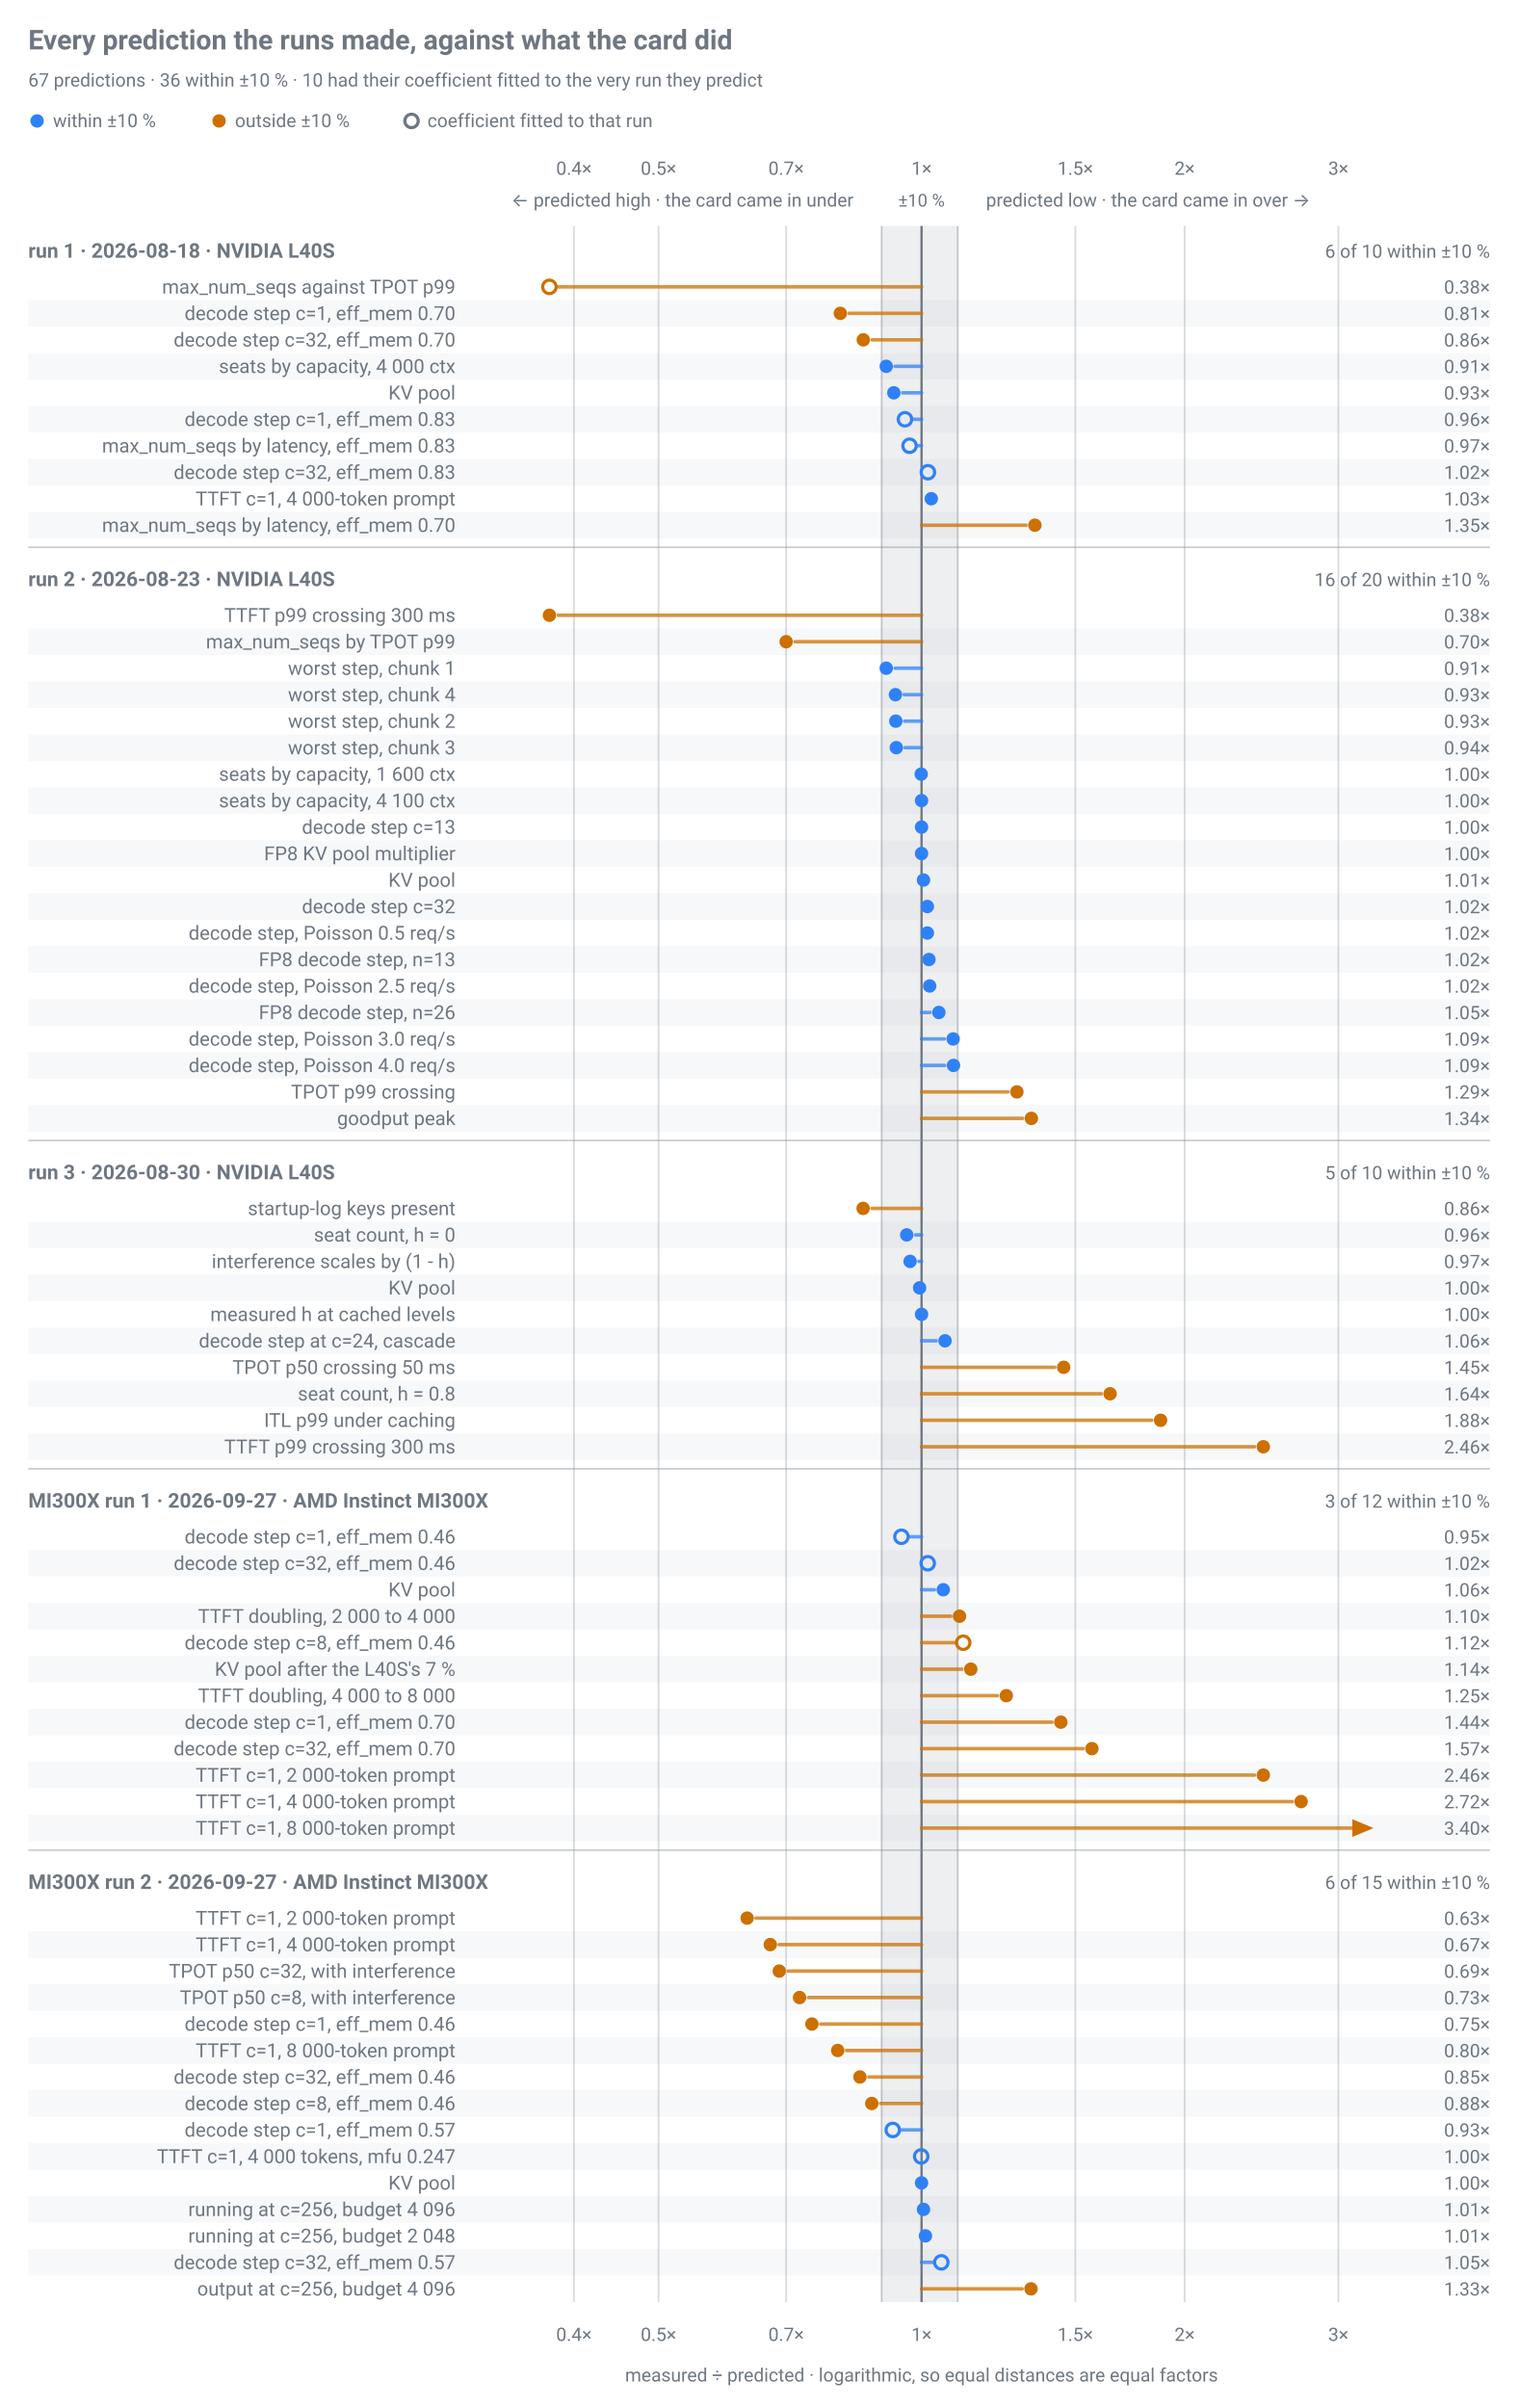
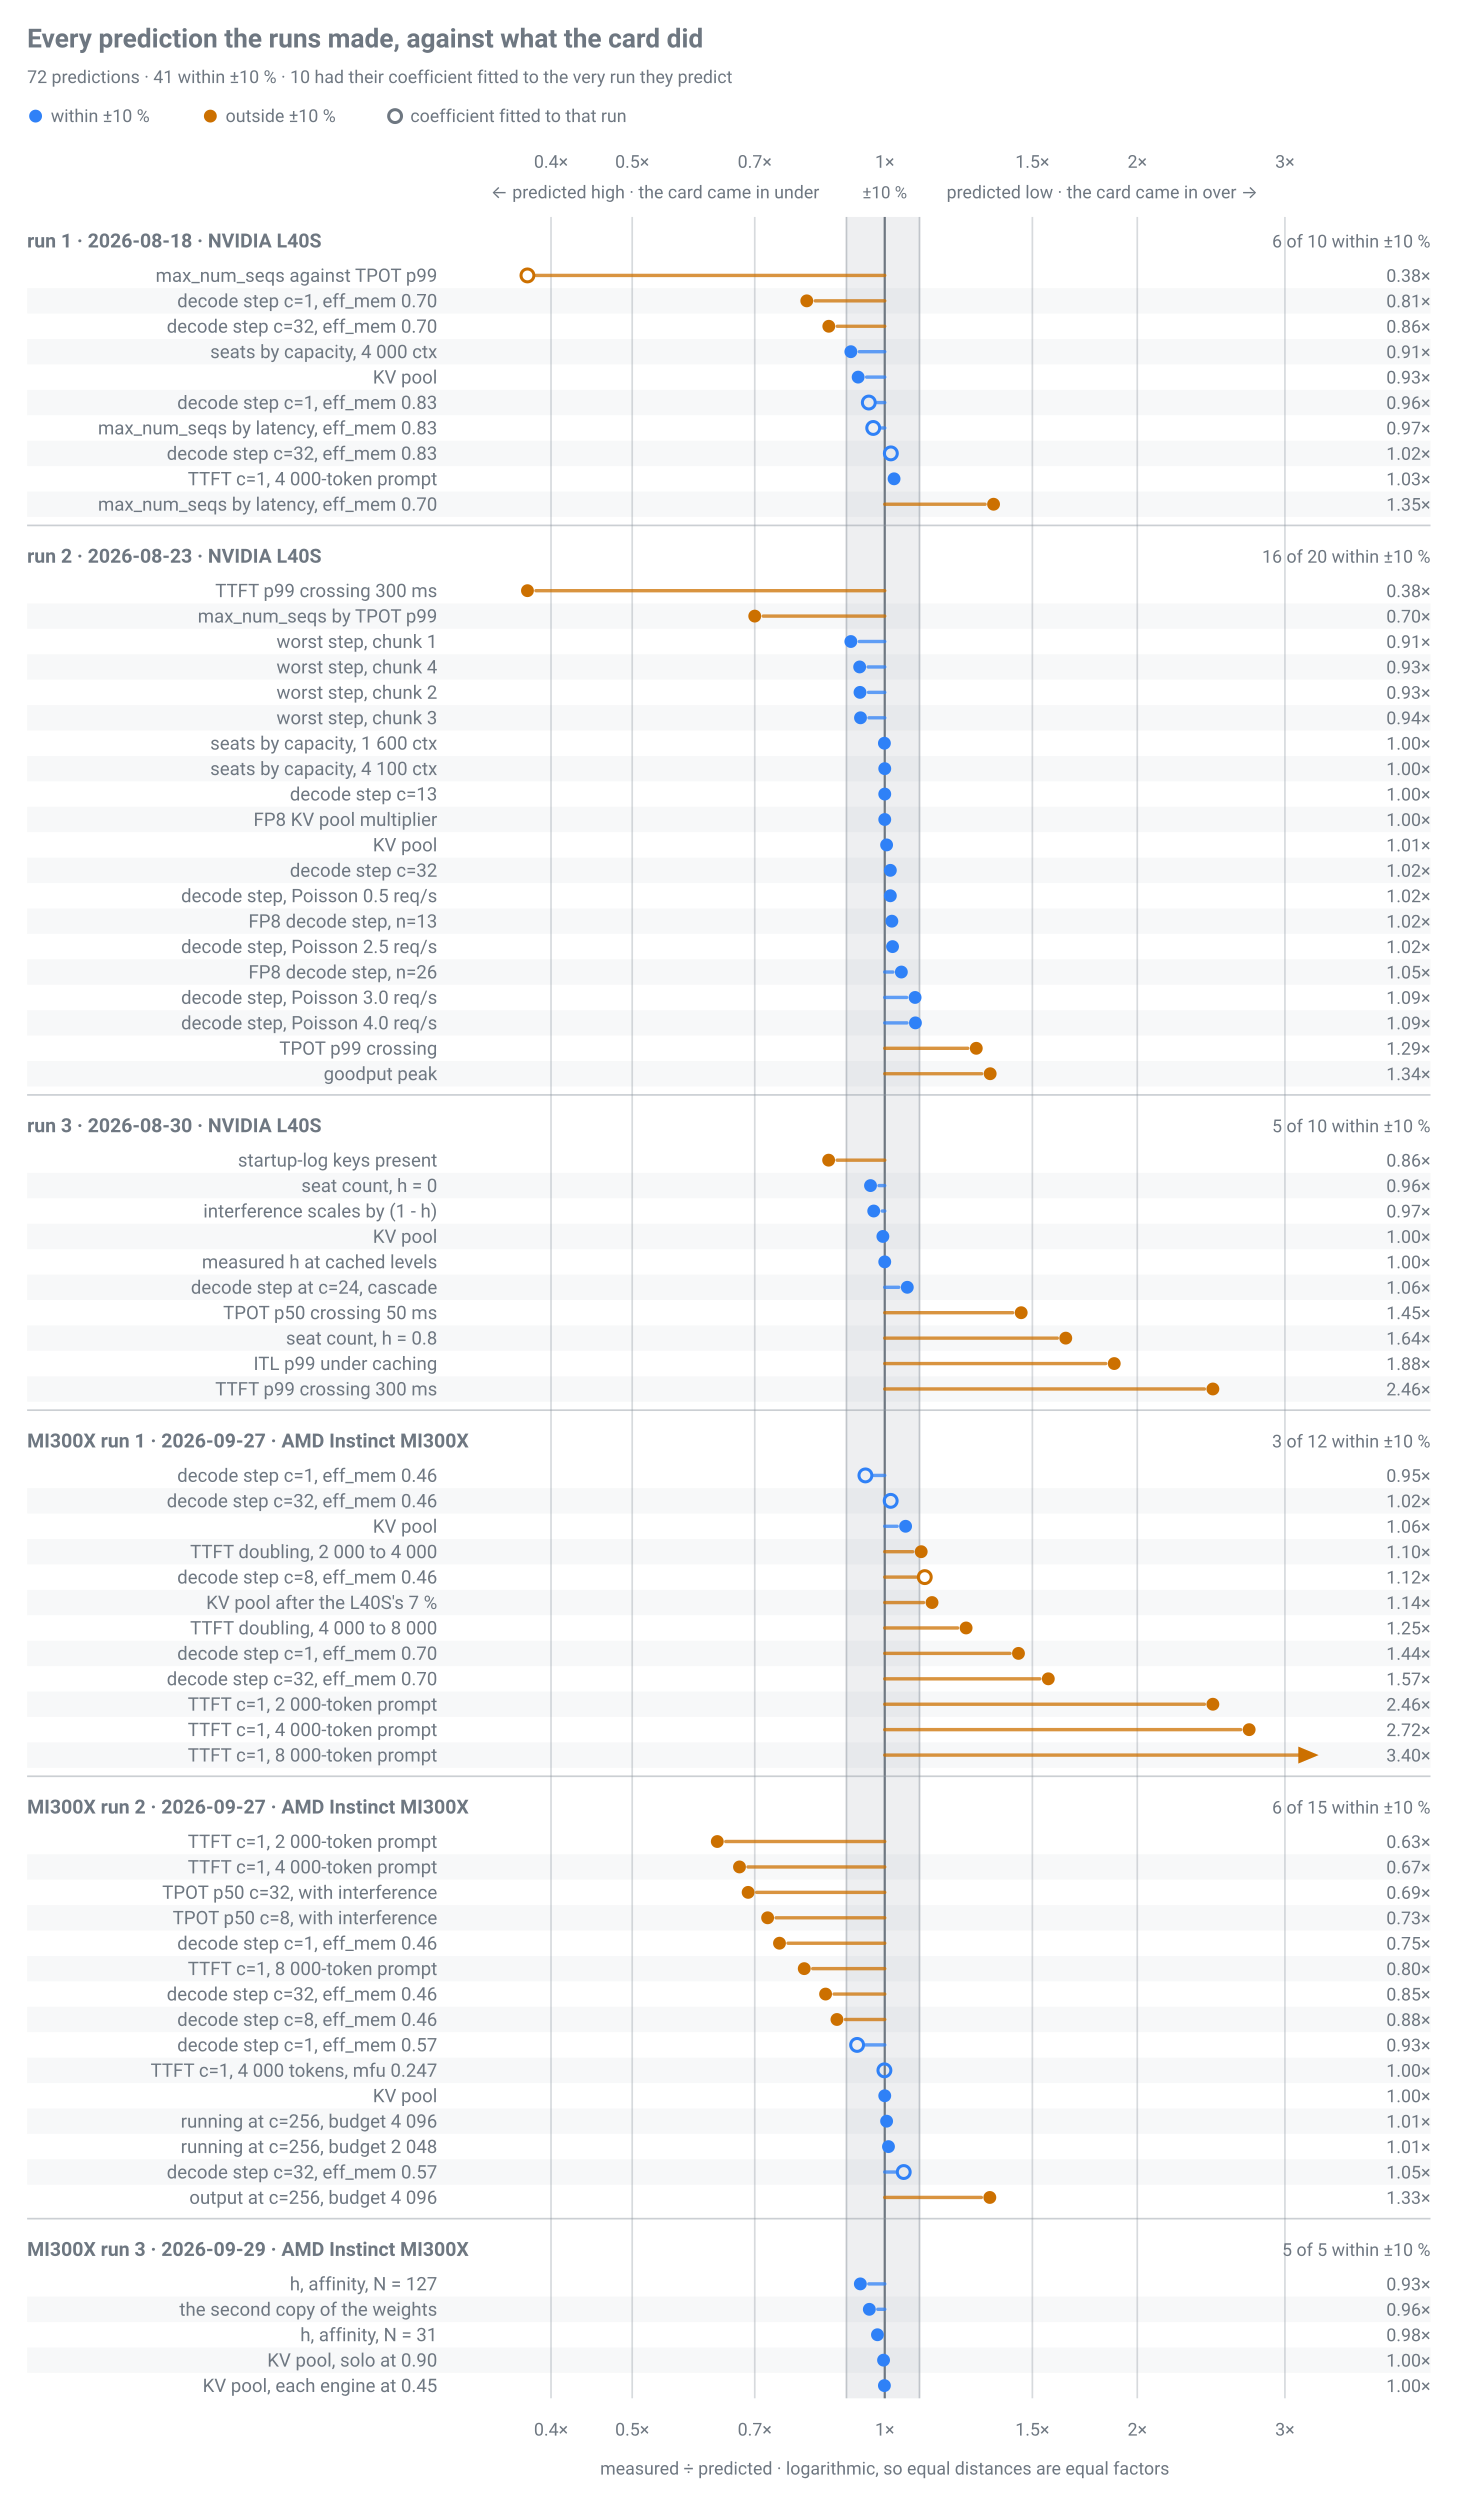
- <svg xmlns="http://www.w3.org/2000/svg" viewBox="0 0 860 1364" width="860" height="1364" font-family="system-ui,-apple-system,Segoe UI,Roboto,sans-serif" role="img" aria-label="One row per prediction of L40S runs 1 to 3 and MI300X runs 1 and 2, each drawn as measured divided by predicted on a logarithmic axis">
+ <svg xmlns="http://www.w3.org/2000/svg" viewBox="0 0 860 1475" width="860" height="1475" font-family="system-ui,-apple-system,Segoe UI,Roboto,sans-serif" role="img" aria-label="One row per prediction of L40S runs 1 to 3 and MI300X runs 1 and 2, each drawn as measured divided by predicted on a logarithmic axis">
  <text x="16.0" y="28.0" fill="#6e7781" font-size="15.5" font-weight="600">Every prediction the runs made, against what the card did</text>
-   <text x="16.0" y="49.0" fill="#6e7781" font-size="10.5">67 predictions · 36 within ±10 % · 10 had their coefficient fitted to the very run they predict</text>
+   <text x="16.0" y="49.0" fill="#6e7781" font-size="10.5">72 predictions · 41 within ±10 % · 10 had their coefficient fitted to the very run they predict</text>
  <circle cx="21.0" cy="68.5" r="3.8" fill="#2f81f7" />
  <text x="30.0" y="72.0" fill="#6e7781" font-size="10.5">within ±10 %</text>
  <circle cx="124.1" cy="68.5" r="3.8" fill="#cc7000" />
  <text x="133.1" y="72.0" fill="#6e7781" font-size="10.5">outside ±10 %</text>
  <circle cx="233.1" cy="68.5" r="3.8" fill="none" stroke="#6e7781" stroke-width="1.8" />
  <text x="242.1" y="72.0" fill="#6e7781" font-size="10.5">coefficient fitted to that run</text>
  <text x="325.1" y="99.0" fill="#6e7781" font-size="10.5" text-anchor="middle">0.4×</text>
-   <text x="325.1" y="1326.0" fill="#6e7781" font-size="10.5" text-anchor="middle">0.4×</text>
-   <line x1="325.1" y1="128" x2="325.1" y2="1304.0" stroke="#8b949e" stroke-width="1" opacity="0.35" />
+   <text x="325.1" y="1437.0" fill="#6e7781" font-size="10.5" text-anchor="middle">0.4×</text>
+   <line x1="325.1" y1="128" x2="325.1" y2="1415.0" stroke="#8b949e" stroke-width="1" opacity="0.35" />
  <text x="373.0" y="99.0" fill="#6e7781" font-size="10.5" text-anchor="middle">0.5×</text>
-   <text x="373.0" y="1326.0" fill="#6e7781" font-size="10.5" text-anchor="middle">0.5×</text>
-   <line x1="373.0" y1="128" x2="373.0" y2="1304.0" stroke="#8b949e" stroke-width="1" opacity="0.35" />
+   <text x="373.0" y="1437.0" fill="#6e7781" font-size="10.5" text-anchor="middle">0.5×</text>
+   <line x1="373.0" y1="128" x2="373.0" y2="1415.0" stroke="#8b949e" stroke-width="1" opacity="0.35" />
  <text x="445.3" y="99.0" fill="#6e7781" font-size="10.5" text-anchor="middle">0.7×</text>
-   <text x="445.3" y="1326.0" fill="#6e7781" font-size="10.5" text-anchor="middle">0.7×</text>
-   <line x1="445.3" y1="128" x2="445.3" y2="1304.0" stroke="#8b949e" stroke-width="1" opacity="0.35" />
+   <text x="445.3" y="1437.0" fill="#6e7781" font-size="10.5" text-anchor="middle">0.7×</text>
+   <line x1="445.3" y1="128" x2="445.3" y2="1415.0" stroke="#8b949e" stroke-width="1" opacity="0.35" />
  <text x="522.0" y="99.0" fill="#6e7781" font-size="10.5" text-anchor="middle">1×</text>
-   <text x="522.0" y="1326.0" fill="#6e7781" font-size="10.5" text-anchor="middle">1×</text>
+   <text x="522.0" y="1437.0" fill="#6e7781" font-size="10.5" text-anchor="middle">1×</text>
  <text x="609.1" y="99.0" fill="#6e7781" font-size="10.5" text-anchor="middle">1.5×</text>
-   <text x="609.1" y="1326.0" fill="#6e7781" font-size="10.5" text-anchor="middle">1.5×</text>
-   <line x1="609.1" y1="128" x2="609.1" y2="1304.0" stroke="#8b949e" stroke-width="1" opacity="0.35" />
+   <text x="609.1" y="1437.0" fill="#6e7781" font-size="10.5" text-anchor="middle">1.5×</text>
+   <line x1="609.1" y1="128" x2="609.1" y2="1415.0" stroke="#8b949e" stroke-width="1" opacity="0.35" />
  <text x="671.0" y="99.0" fill="#6e7781" font-size="10.5" text-anchor="middle">2×</text>
-   <text x="671.0" y="1326.0" fill="#6e7781" font-size="10.5" text-anchor="middle">2×</text>
-   <line x1="671.0" y1="128" x2="671.0" y2="1304.0" stroke="#8b949e" stroke-width="1" opacity="0.35" />
+   <text x="671.0" y="1437.0" fill="#6e7781" font-size="10.5" text-anchor="middle">2×</text>
+   <line x1="671.0" y1="128" x2="671.0" y2="1415.0" stroke="#8b949e" stroke-width="1" opacity="0.35" />
  <text x="758.1" y="99.0" fill="#6e7781" font-size="10.5" text-anchor="middle">3×</text>
-   <text x="758.1" y="1326.0" fill="#6e7781" font-size="10.5" text-anchor="middle">3×</text>
-   <line x1="758.1" y1="128" x2="758.1" y2="1304.0" stroke="#8b949e" stroke-width="1" opacity="0.35" />
-   <rect x="499.4" y="128" width="43.1" height="1176.0" fill="#8b949e" opacity="0.15" />
-   <line x1="499.4" y1="128" x2="499.4" y2="1304.0" stroke="#8b949e" stroke-width="1" opacity="0.5" />
-   <line x1="542.5" y1="128" x2="542.5" y2="1304.0" stroke="#8b949e" stroke-width="1" opacity="0.5" />
-   <line x1="522.0" y1="128" x2="522.0" y2="1304.0" stroke="#6e7781" stroke-width="1.3" />
+   <text x="758.1" y="1437.0" fill="#6e7781" font-size="10.5" text-anchor="middle">3×</text>
+   <line x1="758.1" y1="128" x2="758.1" y2="1415.0" stroke="#8b949e" stroke-width="1" opacity="0.35" />
+   <rect x="499.4" y="128" width="43.1" height="1287.0" fill="#8b949e" opacity="0.15" />
+   <line x1="499.4" y1="128" x2="499.4" y2="1415.0" stroke="#8b949e" stroke-width="1" opacity="0.5" />
+   <line x1="542.5" y1="128" x2="542.5" y2="1415.0" stroke="#8b949e" stroke-width="1" opacity="0.5" />
+   <line x1="522.0" y1="128" x2="522.0" y2="1415.0" stroke="#6e7781" stroke-width="1.3" />
  <text x="522.0" y="117.0" fill="#6e7781" font-size="10" text-anchor="middle">±10 %</text>
  <text x="483.4" y="117.0" fill="#6e7781" font-size="10.5" text-anchor="end">← predicted high · the card came in under</text>
  <text x="558.5" y="117.0" fill="#6e7781" font-size="10.5">predicted low · the card came in over →</text>
-   <text x="522.0" y="1349.0" fill="#6e7781" font-size="10.5" text-anchor="middle">measured ÷ predicted · logarithmic, so equal distances are equal factors</text>
+   <text x="522.0" y="1460.0" fill="#6e7781" font-size="10.5" text-anchor="middle">measured ÷ predicted · logarithmic, so equal distances are equal factors</text>
  <text x="16.0" y="146.0" fill="#6e7781" font-size="11.5" font-weight="600">run 1 · 2026-08-18 · NVIDIA L40S</text>
  <text x="844.0" y="146.0" fill="#6e7781" font-size="10.5" text-anchor="end">6 of 10 within ±10 %</text>
  <line x1="522.0" y1="162.5" x2="316.2" y2="162.5" stroke="#cc7000" stroke-width="2" stroke-linecap="round" opacity="0.75" />
  <circle cx="311.2" cy="162.5" r="3.8" fill="none" stroke="#cc7000" stroke-width="1.8" />
  <text x="258.0" y="166.3" fill="#6e7781" font-size="11" text-anchor="end">max_num_seqs against TPOT p99</text>
  <text x="844.0" y="166.3" fill="#6e7781" font-size="10.5" text-anchor="end">0.38×</text>
  <rect x="16" y="170.0" width="828" height="15" fill="#8b949e" opacity="0.07" />
  <line x1="522.0" y1="177.5" x2="481.0" y2="177.5" stroke="#cc7000" stroke-width="2" stroke-linecap="round" opacity="0.75" />
  <circle cx="476.0" cy="177.5" r="3.8" fill="#cc7000" />
  <text x="258.0" y="181.3" fill="#6e7781" font-size="11" text-anchor="end">decode step c=1, eff_mem 0.70</text>
  <text x="844.0" y="181.3" fill="#6e7781" font-size="10.5" text-anchor="end">0.81×</text>
  <line x1="522.0" y1="192.5" x2="494.0" y2="192.5" stroke="#cc7000" stroke-width="2" stroke-linecap="round" opacity="0.75" />
  <circle cx="489.0" cy="192.5" r="3.8" fill="#cc7000" />
  <text x="258.0" y="196.3" fill="#6e7781" font-size="11" text-anchor="end">decode step c=32, eff_mem 0.70</text>
  <text x="844.0" y="196.3" fill="#6e7781" font-size="10.5" text-anchor="end">0.86×</text>
  <rect x="16" y="200.0" width="828" height="15" fill="#8b949e" opacity="0.07" />
  <line x1="522.0" y1="207.5" x2="507.0" y2="207.5" stroke="#2f81f7" stroke-width="2" stroke-linecap="round" opacity="0.75" />
  <circle cx="502.0" cy="207.5" r="3.8" fill="#2f81f7" />
  <text x="258.0" y="211.3" fill="#6e7781" font-size="11" text-anchor="end">seats by capacity, 4 000 ctx</text>
  <text x="844.0" y="211.3" fill="#6e7781" font-size="10.5" text-anchor="end">0.91×</text>
  <line x1="522.0" y1="222.5" x2="511.3" y2="222.5" stroke="#2f81f7" stroke-width="2" stroke-linecap="round" opacity="0.75" />
  <circle cx="506.3" cy="222.5" r="3.8" fill="#2f81f7" />
  <text x="258.0" y="226.3" fill="#6e7781" font-size="11" text-anchor="end">KV pool</text>
  <text x="844.0" y="226.3" fill="#6e7781" font-size="10.5" text-anchor="end">0.93×</text>
  <rect x="16" y="230.0" width="828" height="15" fill="#8b949e" opacity="0.07" />
  <line x1="522.0" y1="237.5" x2="517.6" y2="237.5" stroke="#2f81f7" stroke-width="2" stroke-linecap="round" opacity="0.75" />
  <circle cx="512.6" cy="237.5" r="3.8" fill="none" stroke="#2f81f7" stroke-width="1.8" />
  <text x="258.0" y="241.3" fill="#6e7781" font-size="11" text-anchor="end">decode step c=1, eff_mem 0.83</text>
  <text x="844.0" y="241.3" fill="#6e7781" font-size="10.5" text-anchor="end">0.96×</text>
  <line x1="522.0" y1="252.5" x2="520.2" y2="252.5" stroke="#2f81f7" stroke-width="2" stroke-linecap="round" opacity="0.75" />
  <circle cx="515.2" cy="252.5" r="3.8" fill="none" stroke="#2f81f7" stroke-width="1.8" />
  <text x="258.0" y="256.3" fill="#6e7781" font-size="11" text-anchor="end">max_num_seqs by latency, eff_mem 0.83</text>
  <text x="844.0" y="256.3" fill="#6e7781" font-size="10.5" text-anchor="end">0.97×</text>
  <rect x="16" y="260.0" width="828" height="15" fill="#8b949e" opacity="0.07" />
  <circle cx="525.6" cy="267.5" r="3.8" fill="none" stroke="#2f81f7" stroke-width="1.8" />
  <text x="258.0" y="271.3" fill="#6e7781" font-size="11" text-anchor="end">decode step c=32, eff_mem 0.83</text>
  <text x="844.0" y="271.3" fill="#6e7781" font-size="10.5" text-anchor="end">1.02×</text>
  <circle cx="527.5" cy="282.5" r="3.8" fill="#2f81f7" />
  <text x="258.0" y="286.3" fill="#6e7781" font-size="11" text-anchor="end">TTFT c=1, 4 000-token prompt</text>
  <text x="844.0" y="286.3" fill="#6e7781" font-size="10.5" text-anchor="end">1.03×</text>
  <rect x="16" y="290.0" width="828" height="15" fill="#8b949e" opacity="0.07" />
  <line x1="522.0" y1="297.5" x2="581.2" y2="297.5" stroke="#cc7000" stroke-width="2" stroke-linecap="round" opacity="0.75" />
  <circle cx="586.2" cy="297.5" r="3.8" fill="#cc7000" />
  <text x="258.0" y="301.3" fill="#6e7781" font-size="11" text-anchor="end">max_num_seqs by latency, eff_mem 0.70</text>
  <text x="844.0" y="301.3" fill="#6e7781" font-size="10.5" text-anchor="end">1.35×</text>
  <line x1="16" y1="310.0" x2="844" y2="310.0" stroke="#8b949e" stroke-width="1" opacity="0.45" />
  <text x="16.0" y="332.0" fill="#6e7781" font-size="11.5" font-weight="600">run 2 · 2026-08-23 · NVIDIA L40S</text>
  <text x="844.0" y="332.0" fill="#6e7781" font-size="10.5" text-anchor="end">16 of 20 within ±10 %</text>
  <line x1="522.0" y1="348.5" x2="316.2" y2="348.5" stroke="#cc7000" stroke-width="2" stroke-linecap="round" opacity="0.75" />
  <circle cx="311.2" cy="348.5" r="3.8" fill="#cc7000" />
  <text x="258.0" y="352.3" fill="#6e7781" font-size="11" text-anchor="end">TTFT p99 crossing 300 ms</text>
  <text x="844.0" y="352.3" fill="#6e7781" font-size="10.5" text-anchor="end">0.38×</text>
  <rect x="16" y="356.0" width="828" height="15" fill="#8b949e" opacity="0.07" />
  <line x1="522.0" y1="363.5" x2="450.3" y2="363.5" stroke="#cc7000" stroke-width="2" stroke-linecap="round" opacity="0.75" />
  <circle cx="445.3" cy="363.5" r="3.8" fill="#cc7000" />
  <text x="258.0" y="367.3" fill="#6e7781" font-size="11" text-anchor="end">max_num_seqs by TPOT p99</text>
  <text x="844.0" y="367.3" fill="#6e7781" font-size="10.5" text-anchor="end">0.70×</text>
  <line x1="522.0" y1="378.5" x2="507.0" y2="378.5" stroke="#2f81f7" stroke-width="2" stroke-linecap="round" opacity="0.75" />
  <circle cx="502.0" cy="378.5" r="3.8" fill="#2f81f7" />
  <text x="258.0" y="382.3" fill="#6e7781" font-size="11" text-anchor="end">worst step, chunk 1</text>
  <text x="844.0" y="382.3" fill="#6e7781" font-size="10.5" text-anchor="end">0.91×</text>
  <rect x="16" y="386.0" width="828" height="15" fill="#8b949e" opacity="0.07" />
  <line x1="522.0" y1="393.5" x2="512.2" y2="393.5" stroke="#2f81f7" stroke-width="2" stroke-linecap="round" opacity="0.75" />
  <circle cx="507.2" cy="393.5" r="3.8" fill="#2f81f7" />
  <text x="258.0" y="397.3" fill="#6e7781" font-size="11" text-anchor="end">worst step, chunk 4</text>
  <text x="844.0" y="397.3" fill="#6e7781" font-size="10.5" text-anchor="end">0.93×</text>
  <line x1="522.0" y1="408.5" x2="512.4" y2="408.5" stroke="#2f81f7" stroke-width="2" stroke-linecap="round" opacity="0.75" />
  <circle cx="507.4" cy="408.5" r="3.8" fill="#2f81f7" />
  <text x="258.0" y="412.3" fill="#6e7781" font-size="11" text-anchor="end">worst step, chunk 2</text>
  <text x="844.0" y="412.3" fill="#6e7781" font-size="10.5" text-anchor="end">0.93×</text>
  <rect x="16" y="416.0" width="828" height="15" fill="#8b949e" opacity="0.07" />
  <line x1="522.0" y1="423.5" x2="512.7" y2="423.5" stroke="#2f81f7" stroke-width="2" stroke-linecap="round" opacity="0.75" />
  <circle cx="507.7" cy="423.5" r="3.8" fill="#2f81f7" />
  <text x="258.0" y="427.3" fill="#6e7781" font-size="11" text-anchor="end">worst step, chunk 3</text>
  <text x="844.0" y="427.3" fill="#6e7781" font-size="10.5" text-anchor="end">0.94×</text>
  <circle cx="521.8" cy="438.5" r="3.8" fill="#2f81f7" />
  <text x="258.0" y="442.3" fill="#6e7781" font-size="11" text-anchor="end">seats by capacity, 1 600 ctx</text>
  <text x="844.0" y="442.3" fill="#6e7781" font-size="10.5" text-anchor="end">1.00×</text>
  <rect x="16" y="446.0" width="828" height="15" fill="#8b949e" opacity="0.07" />
  <circle cx="522.0" cy="453.5" r="3.8" fill="#2f81f7" />
  <text x="258.0" y="457.3" fill="#6e7781" font-size="11" text-anchor="end">seats by capacity, 4 100 ctx</text>
  <text x="844.0" y="457.3" fill="#6e7781" font-size="10.5" text-anchor="end">1.00×</text>
  <circle cx="522.0" cy="468.5" r="3.8" fill="#2f81f7" />
  <text x="258.0" y="472.3" fill="#6e7781" font-size="11" text-anchor="end">decode step c=13</text>
  <text x="844.0" y="472.3" fill="#6e7781" font-size="10.5" text-anchor="end">1.00×</text>
  <rect x="16" y="476.0" width="828" height="15" fill="#8b949e" opacity="0.07" />
  <circle cx="522.0" cy="483.5" r="3.8" fill="#2f81f7" />
  <text x="258.0" y="487.3" fill="#6e7781" font-size="11" text-anchor="end">FP8 KV pool multiplier</text>
  <text x="844.0" y="487.3" fill="#6e7781" font-size="10.5" text-anchor="end">1.00×</text>
  <circle cx="523.1" cy="498.5" r="3.8" fill="#2f81f7" />
  <text x="258.0" y="502.3" fill="#6e7781" font-size="11" text-anchor="end">KV pool</text>
  <text x="844.0" y="502.3" fill="#6e7781" font-size="10.5" text-anchor="end">1.01×</text>
  <rect x="16" y="506.0" width="828" height="15" fill="#8b949e" opacity="0.07" />
  <circle cx="525.3" cy="513.5" r="3.8" fill="#2f81f7" />
  <text x="258.0" y="517.3" fill="#6e7781" font-size="11" text-anchor="end">decode step c=32</text>
  <text x="844.0" y="517.3" fill="#6e7781" font-size="10.5" text-anchor="end">1.02×</text>
  <circle cx="525.3" cy="528.5" r="3.8" fill="#2f81f7" />
  <text x="258.0" y="532.3" fill="#6e7781" font-size="11" text-anchor="end">decode step, Poisson 0.5 req/s</text>
  <text x="844.0" y="532.3" fill="#6e7781" font-size="10.5" text-anchor="end">1.02×</text>
  <rect x="16" y="536.0" width="828" height="15" fill="#8b949e" opacity="0.07" />
  <circle cx="526.2" cy="543.5" r="3.8" fill="#2f81f7" />
  <text x="258.0" y="547.3" fill="#6e7781" font-size="11" text-anchor="end">FP8 decode step, n=13</text>
  <text x="844.0" y="547.3" fill="#6e7781" font-size="10.5" text-anchor="end">1.02×</text>
  <circle cx="526.6" cy="558.5" r="3.8" fill="#2f81f7" />
  <text x="258.0" y="562.3" fill="#6e7781" font-size="11" text-anchor="end">decode step, Poisson 2.5 req/s</text>
  <text x="844.0" y="562.3" fill="#6e7781" font-size="10.5" text-anchor="end">1.02×</text>
  <rect x="16" y="566.0" width="828" height="15" fill="#8b949e" opacity="0.07" />
  <line x1="522.0" y1="573.5" x2="526.8" y2="573.5" stroke="#2f81f7" stroke-width="2" stroke-linecap="round" opacity="0.75" />
  <circle cx="531.8" cy="573.5" r="3.8" fill="#2f81f7" />
  <text x="258.0" y="577.3" fill="#6e7781" font-size="11" text-anchor="end">FP8 decode step, n=26</text>
  <text x="844.0" y="577.3" fill="#6e7781" font-size="10.5" text-anchor="end">1.05×</text>
  <line x1="522.0" y1="588.5" x2="534.9" y2="588.5" stroke="#2f81f7" stroke-width="2" stroke-linecap="round" opacity="0.75" />
  <circle cx="539.9" cy="588.5" r="3.8" fill="#2f81f7" />
  <text x="258.0" y="592.3" fill="#6e7781" font-size="11" text-anchor="end">decode step, Poisson 3.0 req/s</text>
  <text x="844.0" y="592.3" fill="#6e7781" font-size="10.5" text-anchor="end">1.09×</text>
  <rect x="16" y="596.0" width="828" height="15" fill="#8b949e" opacity="0.07" />
  <line x1="522.0" y1="603.5" x2="535.1" y2="603.5" stroke="#2f81f7" stroke-width="2" stroke-linecap="round" opacity="0.75" />
  <circle cx="540.1" cy="603.5" r="3.8" fill="#2f81f7" />
  <text x="258.0" y="607.3" fill="#6e7781" font-size="11" text-anchor="end">decode step, Poisson 4.0 req/s</text>
  <text x="844.0" y="607.3" fill="#6e7781" font-size="10.5" text-anchor="end">1.09×</text>
  <line x1="522.0" y1="618.5" x2="571.0" y2="618.5" stroke="#cc7000" stroke-width="2" stroke-linecap="round" opacity="0.75" />
  <circle cx="576.0" cy="618.5" r="3.8" fill="#cc7000" />
  <text x="258.0" y="622.3" fill="#6e7781" font-size="11" text-anchor="end">TPOT p99 crossing</text>
  <text x="844.0" y="622.3" fill="#6e7781" font-size="10.5" text-anchor="end">1.29×</text>
  <rect x="16" y="626.0" width="828" height="15" fill="#8b949e" opacity="0.07" />
  <line x1="522.0" y1="633.5" x2="579.2" y2="633.5" stroke="#cc7000" stroke-width="2" stroke-linecap="round" opacity="0.75" />
  <circle cx="584.2" cy="633.5" r="3.8" fill="#cc7000" />
  <text x="258.0" y="637.3" fill="#6e7781" font-size="11" text-anchor="end">goodput peak</text>
  <text x="844.0" y="637.3" fill="#6e7781" font-size="10.5" text-anchor="end">1.34×</text>
  <line x1="16" y1="646.0" x2="844" y2="646.0" stroke="#8b949e" stroke-width="1" opacity="0.45" />
  <text x="16.0" y="668.0" fill="#6e7781" font-size="11.5" font-weight="600">run 3 · 2026-08-30 · NVIDIA L40S</text>
  <text x="844.0" y="668.0" fill="#6e7781" font-size="10.5" text-anchor="end">5 of 10 within ±10 %</text>
  <line x1="522.0" y1="684.5" x2="493.9" y2="684.5" stroke="#cc7000" stroke-width="2" stroke-linecap="round" opacity="0.75" />
  <circle cx="488.9" cy="684.5" r="3.8" fill="#cc7000" />
  <text x="258.0" y="688.3" fill="#6e7781" font-size="11" text-anchor="end">startup-log keys present</text>
  <text x="844.0" y="688.3" fill="#6e7781" font-size="10.5" text-anchor="end">0.86×</text>
  <rect x="16" y="692.0" width="828" height="15" fill="#8b949e" opacity="0.07" />
  <line x1="522.0" y1="699.5" x2="518.6" y2="699.5" stroke="#2f81f7" stroke-width="2" stroke-linecap="round" opacity="0.75" />
  <circle cx="513.6" cy="699.5" r="3.8" fill="#2f81f7" />
  <text x="258.0" y="703.3" fill="#6e7781" font-size="11" text-anchor="end">seat count, h = 0</text>
  <text x="844.0" y="703.3" fill="#6e7781" font-size="10.5" text-anchor="end">0.96×</text>
  <line x1="522.0" y1="714.5" x2="520.5" y2="714.5" stroke="#2f81f7" stroke-width="2" stroke-linecap="round" opacity="0.75" />
  <circle cx="515.5" cy="714.5" r="3.8" fill="#2f81f7" />
  <text x="258.0" y="718.3" fill="#6e7781" font-size="11" text-anchor="end">interference scales by (1 - h)</text>
  <text x="844.0" y="718.3" fill="#6e7781" font-size="10.5" text-anchor="end">0.97×</text>
  <rect x="16" y="722.0" width="828" height="15" fill="#8b949e" opacity="0.07" />
  <circle cx="520.9" cy="729.5" r="3.8" fill="#2f81f7" />
  <text x="258.0" y="733.3" fill="#6e7781" font-size="11" text-anchor="end">KV pool</text>
  <text x="844.0" y="733.3" fill="#6e7781" font-size="10.5" text-anchor="end">1.00×</text>
  <circle cx="522.0" cy="744.5" r="3.8" fill="#2f81f7" />
  <text x="258.0" y="748.3" fill="#6e7781" font-size="11" text-anchor="end">measured h at cached levels</text>
  <text x="844.0" y="748.3" fill="#6e7781" font-size="10.5" text-anchor="end">1.00×</text>
  <rect x="16" y="752.0" width="828" height="15" fill="#8b949e" opacity="0.07" />
  <line x1="522.0" y1="759.5" x2="530.3" y2="759.5" stroke="#2f81f7" stroke-width="2" stroke-linecap="round" opacity="0.75" />
  <circle cx="535.3" cy="759.5" r="3.8" fill="#2f81f7" />
  <text x="258.0" y="763.3" fill="#6e7781" font-size="11" text-anchor="end">decode step at c=24, cascade</text>
  <text x="844.0" y="763.3" fill="#6e7781" font-size="10.5" text-anchor="end">1.06×</text>
  <line x1="522.0" y1="774.5" x2="597.5" y2="774.5" stroke="#cc7000" stroke-width="2" stroke-linecap="round" opacity="0.75" />
  <circle cx="602.5" cy="774.5" r="3.8" fill="#cc7000" />
  <text x="258.0" y="778.3" fill="#6e7781" font-size="11" text-anchor="end">TPOT p50 crossing 50 ms</text>
  <text x="844.0" y="778.3" fill="#6e7781" font-size="10.5" text-anchor="end">1.45×</text>
  <rect x="16" y="782.0" width="828" height="15" fill="#8b949e" opacity="0.07" />
  <line x1="522.0" y1="789.5" x2="623.8" y2="789.5" stroke="#cc7000" stroke-width="2" stroke-linecap="round" opacity="0.75" />
  <circle cx="628.8" cy="789.5" r="3.8" fill="#cc7000" />
  <text x="258.0" y="793.3" fill="#6e7781" font-size="11" text-anchor="end">seat count, h = 0.8</text>
  <text x="844.0" y="793.3" fill="#6e7781" font-size="10.5" text-anchor="end">1.64×</text>
  <line x1="522.0" y1="804.5" x2="652.4" y2="804.5" stroke="#cc7000" stroke-width="2" stroke-linecap="round" opacity="0.75" />
  <circle cx="657.4" cy="804.5" r="3.8" fill="#cc7000" />
  <text x="258.0" y="808.3" fill="#6e7781" font-size="11" text-anchor="end">ITL p99 under caching</text>
  <text x="844.0" y="808.3" fill="#6e7781" font-size="10.5" text-anchor="end">1.88×</text>
  <rect x="16" y="812.0" width="828" height="15" fill="#8b949e" opacity="0.07" />
  <line x1="522.0" y1="819.5" x2="710.6" y2="819.5" stroke="#cc7000" stroke-width="2" stroke-linecap="round" opacity="0.75" />
  <circle cx="715.6" cy="819.5" r="3.8" fill="#cc7000" />
  <text x="258.0" y="823.3" fill="#6e7781" font-size="11" text-anchor="end">TTFT p99 crossing 300 ms</text>
  <text x="844.0" y="823.3" fill="#6e7781" font-size="10.5" text-anchor="end">2.46×</text>
  <line x1="16" y1="832.0" x2="844" y2="832.0" stroke="#8b949e" stroke-width="1" opacity="0.45" />
  <text x="16.0" y="854.0" fill="#6e7781" font-size="11.5" font-weight="600">MI300X run 1 · 2026-09-27 · AMD Instinct MI300X</text>
  <text x="844.0" y="854.0" fill="#6e7781" font-size="10.5" text-anchor="end">3 of 12 within ±10 %</text>
  <line x1="522.0" y1="870.5" x2="515.6" y2="870.5" stroke="#2f81f7" stroke-width="2" stroke-linecap="round" opacity="0.75" />
  <circle cx="510.6" cy="870.5" r="3.8" fill="none" stroke="#2f81f7" stroke-width="1.8" />
  <text x="258.0" y="874.3" fill="#6e7781" font-size="11" text-anchor="end">decode step c=1, eff_mem 0.46</text>
  <text x="844.0" y="874.3" fill="#6e7781" font-size="10.5" text-anchor="end">0.95×</text>
  <rect x="16" y="878.0" width="828" height="15" fill="#8b949e" opacity="0.07" />
  <circle cx="525.5" cy="885.5" r="3.8" fill="none" stroke="#2f81f7" stroke-width="1.8" />
  <text x="258.0" y="889.3" fill="#6e7781" font-size="11" text-anchor="end">decode step c=32, eff_mem 0.46</text>
  <text x="844.0" y="889.3" fill="#6e7781" font-size="10.5" text-anchor="end">1.02×</text>
  <line x1="522.0" y1="900.5" x2="529.3" y2="900.5" stroke="#2f81f7" stroke-width="2" stroke-linecap="round" opacity="0.75" />
  <circle cx="534.3" cy="900.5" r="3.8" fill="#2f81f7" />
  <text x="258.0" y="904.3" fill="#6e7781" font-size="11" text-anchor="end">KV pool</text>
  <text x="844.0" y="904.3" fill="#6e7781" font-size="10.5" text-anchor="end">1.06×</text>
  <rect x="16" y="908.0" width="828" height="15" fill="#8b949e" opacity="0.07" />
  <line x1="522.0" y1="915.5" x2="538.5" y2="915.5" stroke="#cc7000" stroke-width="2" stroke-linecap="round" opacity="0.75" />
  <circle cx="543.5" cy="915.5" r="3.8" fill="#cc7000" />
  <text x="258.0" y="919.3" fill="#6e7781" font-size="11" text-anchor="end">TTFT doubling, 2 000 to 4 000</text>
  <text x="844.0" y="919.3" fill="#6e7781" font-size="10.5" text-anchor="end">1.10×</text>
  <line x1="522.0" y1="930.5" x2="540.6" y2="930.5" stroke="#cc7000" stroke-width="2" stroke-linecap="round" opacity="0.75" />
  <circle cx="545.6" cy="930.5" r="3.8" fill="none" stroke="#cc7000" stroke-width="1.8" />
  <text x="258.0" y="934.3" fill="#6e7781" font-size="11" text-anchor="end">decode step c=8, eff_mem 0.46</text>
  <text x="844.0" y="934.3" fill="#6e7781" font-size="10.5" text-anchor="end">1.12×</text>
  <rect x="16" y="938.0" width="828" height="15" fill="#8b949e" opacity="0.07" />
  <line x1="522.0" y1="945.5" x2="544.9" y2="945.5" stroke="#cc7000" stroke-width="2" stroke-linecap="round" opacity="0.75" />
  <circle cx="549.9" cy="945.5" r="3.8" fill="#cc7000" />
  <text x="258.0" y="949.3" fill="#6e7781" font-size="11" text-anchor="end">KV pool after the L40S's 7 %</text>
  <text x="844.0" y="949.3" fill="#6e7781" font-size="10.5" text-anchor="end">1.14×</text>
  <line x1="522.0" y1="960.5" x2="565.0" y2="960.5" stroke="#cc7000" stroke-width="2" stroke-linecap="round" opacity="0.75" />
  <circle cx="570.0" cy="960.5" r="3.8" fill="#cc7000" />
  <text x="258.0" y="964.3" fill="#6e7781" font-size="11" text-anchor="end">TTFT doubling, 4 000 to 8 000</text>
  <text x="844.0" y="964.3" fill="#6e7781" font-size="10.5" text-anchor="end">1.25×</text>
  <rect x="16" y="968.0" width="828" height="15" fill="#8b949e" opacity="0.07" />
  <line x1="522.0" y1="975.5" x2="595.9" y2="975.5" stroke="#cc7000" stroke-width="2" stroke-linecap="round" opacity="0.75" />
  <circle cx="600.9" cy="975.5" r="3.8" fill="#cc7000" />
  <text x="258.0" y="979.3" fill="#6e7781" font-size="11" text-anchor="end">decode step c=1, eff_mem 0.70</text>
  <text x="844.0" y="979.3" fill="#6e7781" font-size="10.5" text-anchor="end">1.44×</text>
  <line x1="522.0" y1="990.5" x2="613.5" y2="990.5" stroke="#cc7000" stroke-width="2" stroke-linecap="round" opacity="0.75" />
  <circle cx="618.5" cy="990.5" r="3.8" fill="#cc7000" />
  <text x="258.0" y="994.3" fill="#6e7781" font-size="11" text-anchor="end">decode step c=32, eff_mem 0.70</text>
  <text x="844.0" y="994.3" fill="#6e7781" font-size="10.5" text-anchor="end">1.57×</text>
  <rect x="16" y="998.0" width="828" height="15" fill="#8b949e" opacity="0.07" />
  <line x1="522.0" y1="1005.5" x2="710.6" y2="1005.5" stroke="#cc7000" stroke-width="2" stroke-linecap="round" opacity="0.75" />
  <circle cx="715.6" cy="1005.5" r="3.8" fill="#cc7000" />
  <text x="258.0" y="1009.3" fill="#6e7781" font-size="11" text-anchor="end">TTFT c=1, 2 000-token prompt</text>
  <text x="844.0" y="1009.3" fill="#6e7781" font-size="10.5" text-anchor="end">2.46×</text>
  <line x1="522.0" y1="1020.5" x2="732.0" y2="1020.5" stroke="#cc7000" stroke-width="2" stroke-linecap="round" opacity="0.75" />
  <circle cx="737.0" cy="1020.5" r="3.8" fill="#cc7000" />
  <text x="258.0" y="1024.3" fill="#6e7781" font-size="11" text-anchor="end">TTFT c=1, 4 000-token prompt</text>
  <text x="844.0" y="1024.3" fill="#6e7781" font-size="10.5" text-anchor="end">2.72×</text>
  <rect x="16" y="1028.0" width="828" height="15" fill="#8b949e" opacity="0.07" />
  <line x1="522.0" y1="1035.5" x2="767.0" y2="1035.5" stroke="#cc7000" stroke-width="2" stroke-linecap="round" opacity="0.75" />
  <polygon points="778.0,1035.5 766.0,1030.5 766.0,1040.5" fill="#cc7000" />
  <text x="258.0" y="1039.3" fill="#6e7781" font-size="11" text-anchor="end">TTFT c=1, 8 000-token prompt</text>
  <text x="844.0" y="1039.3" fill="#6e7781" font-size="10.5" text-anchor="end">3.40×</text>
  <line x1="16" y1="1048.0" x2="844" y2="1048.0" stroke="#8b949e" stroke-width="1" opacity="0.45" />
  <text x="16.0" y="1070.0" fill="#6e7781" font-size="11.5" font-weight="600">MI300X run 2 · 2026-09-27 · AMD Instinct MI300X</text>
  <text x="844.0" y="1070.0" fill="#6e7781" font-size="10.5" text-anchor="end">6 of 15 within ±10 %</text>
  <line x1="522.0" y1="1086.5" x2="428.2" y2="1086.5" stroke="#cc7000" stroke-width="2" stroke-linecap="round" opacity="0.75" />
  <circle cx="423.2" cy="1086.5" r="3.8" fill="#cc7000" />
  <text x="258.0" y="1090.3" fill="#6e7781" font-size="11" text-anchor="end">TTFT c=1, 2 000-token prompt</text>
  <text x="844.0" y="1090.3" fill="#6e7781" font-size="10.5" text-anchor="end">0.63×</text>
  <rect x="16" y="1094.0" width="828" height="15" fill="#8b949e" opacity="0.07" />
  <line x1="522.0" y1="1101.5" x2="441.3" y2="1101.5" stroke="#cc7000" stroke-width="2" stroke-linecap="round" opacity="0.75" />
  <circle cx="436.3" cy="1101.5" r="3.8" fill="#cc7000" />
  <text x="258.0" y="1105.3" fill="#6e7781" font-size="11" text-anchor="end">TTFT c=1, 4 000-token prompt</text>
  <text x="844.0" y="1105.3" fill="#6e7781" font-size="10.5" text-anchor="end">0.67×</text>
  <line x1="522.0" y1="1116.5" x2="446.4" y2="1116.5" stroke="#cc7000" stroke-width="2" stroke-linecap="round" opacity="0.75" />
  <circle cx="441.4" cy="1116.5" r="3.8" fill="#cc7000" />
  <text x="258.0" y="1120.3" fill="#6e7781" font-size="11" text-anchor="end">TPOT p50 c=32, with interference</text>
  <text x="844.0" y="1120.3" fill="#6e7781" font-size="10.5" text-anchor="end">0.69×</text>
  <rect x="16" y="1124.0" width="828" height="15" fill="#8b949e" opacity="0.07" />
  <line x1="522.0" y1="1131.5" x2="457.9" y2="1131.5" stroke="#cc7000" stroke-width="2" stroke-linecap="round" opacity="0.75" />
  <circle cx="452.9" cy="1131.5" r="3.8" fill="#cc7000" />
  <text x="258.0" y="1135.3" fill="#6e7781" font-size="11" text-anchor="end">TPOT p50 c=8, with interference</text>
  <text x="844.0" y="1135.3" fill="#6e7781" font-size="10.5" text-anchor="end">0.73×</text>
  <line x1="522.0" y1="1146.5" x2="464.9" y2="1146.5" stroke="#cc7000" stroke-width="2" stroke-linecap="round" opacity="0.75" />
  <circle cx="459.9" cy="1146.5" r="3.8" fill="#cc7000" />
  <text x="258.0" y="1150.3" fill="#6e7781" font-size="11" text-anchor="end">decode step c=1, eff_mem 0.46</text>
  <text x="844.0" y="1150.3" fill="#6e7781" font-size="10.5" text-anchor="end">0.75×</text>
  <rect x="16" y="1154.0" width="828" height="15" fill="#8b949e" opacity="0.07" />
  <line x1="522.0" y1="1161.5" x2="479.5" y2="1161.5" stroke="#cc7000" stroke-width="2" stroke-linecap="round" opacity="0.75" />
  <circle cx="474.5" cy="1161.5" r="3.8" fill="#cc7000" />
  <text x="258.0" y="1165.3" fill="#6e7781" font-size="11" text-anchor="end">TTFT c=1, 8 000-token prompt</text>
  <text x="844.0" y="1165.3" fill="#6e7781" font-size="10.5" text-anchor="end">0.80×</text>
  <line x1="522.0" y1="1176.5" x2="492.1" y2="1176.5" stroke="#cc7000" stroke-width="2" stroke-linecap="round" opacity="0.75" />
  <circle cx="487.1" cy="1176.5" r="3.8" fill="#cc7000" />
  <text x="258.0" y="1180.3" fill="#6e7781" font-size="11" text-anchor="end">decode step c=32, eff_mem 0.46</text>
  <text x="844.0" y="1180.3" fill="#6e7781" font-size="10.5" text-anchor="end">0.85×</text>
  <rect x="16" y="1184.0" width="828" height="15" fill="#8b949e" opacity="0.07" />
  <line x1="522.0" y1="1191.5" x2="498.8" y2="1191.5" stroke="#cc7000" stroke-width="2" stroke-linecap="round" opacity="0.75" />
  <circle cx="493.8" cy="1191.5" r="3.8" fill="#cc7000" />
  <text x="258.0" y="1195.3" fill="#6e7781" font-size="11" text-anchor="end">decode step c=8, eff_mem 0.46</text>
  <text x="844.0" y="1195.3" fill="#6e7781" font-size="10.5" text-anchor="end">0.88×</text>
  <line x1="522.0" y1="1206.5" x2="510.7" y2="1206.5" stroke="#2f81f7" stroke-width="2" stroke-linecap="round" opacity="0.75" />
  <circle cx="505.7" cy="1206.5" r="3.8" fill="none" stroke="#2f81f7" stroke-width="1.8" />
  <text x="258.0" y="1210.3" fill="#6e7781" font-size="11" text-anchor="end">decode step c=1, eff_mem 0.57</text>
  <text x="844.0" y="1210.3" fill="#6e7781" font-size="10.5" text-anchor="end">0.93×</text>
  <rect x="16" y="1214.0" width="828" height="15" fill="#8b949e" opacity="0.07" />
  <circle cx="521.8" cy="1221.5" r="3.8" fill="none" stroke="#2f81f7" stroke-width="1.8" />
  <text x="258.0" y="1225.3" fill="#6e7781" font-size="11" text-anchor="end">TTFT c=1, 4 000 tokens, mfu 0.247</text>
  <text x="844.0" y="1225.3" fill="#6e7781" font-size="10.5" text-anchor="end">1.00×</text>
  <circle cx="522.0" cy="1236.5" r="3.8" fill="#2f81f7" />
  <text x="258.0" y="1240.3" fill="#6e7781" font-size="11" text-anchor="end">KV pool</text>
  <text x="844.0" y="1240.3" fill="#6e7781" font-size="10.5" text-anchor="end">1.00×</text>
  <rect x="16" y="1244.0" width="828" height="15" fill="#8b949e" opacity="0.07" />
  <circle cx="523.1" cy="1251.5" r="3.8" fill="#2f81f7" />
  <text x="258.0" y="1255.3" fill="#6e7781" font-size="11" text-anchor="end">running at c=256, budget 4 096</text>
  <text x="844.0" y="1255.3" fill="#6e7781" font-size="10.5" text-anchor="end">1.01×</text>
  <circle cx="524.2" cy="1266.5" r="3.8" fill="#2f81f7" />
  <text x="258.0" y="1270.3" fill="#6e7781" font-size="11" text-anchor="end">running at c=256, budget 2 048</text>
  <text x="844.0" y="1270.3" fill="#6e7781" font-size="10.5" text-anchor="end">1.01×</text>
  <rect x="16" y="1274.0" width="828" height="15" fill="#8b949e" opacity="0.07" />
  <line x1="522.0" y1="1281.5" x2="528.2" y2="1281.5" stroke="#2f81f7" stroke-width="2" stroke-linecap="round" opacity="0.75" />
  <circle cx="533.2" cy="1281.5" r="3.8" fill="none" stroke="#2f81f7" stroke-width="1.8" />
  <text x="258.0" y="1285.3" fill="#6e7781" font-size="11" text-anchor="end">decode step c=32, eff_mem 0.57</text>
  <text x="844.0" y="1285.3" fill="#6e7781" font-size="10.5" text-anchor="end">1.05×</text>
  <line x1="522.0" y1="1296.5" x2="579.0" y2="1296.5" stroke="#cc7000" stroke-width="2" stroke-linecap="round" opacity="0.75" />
  <circle cx="584.0" cy="1296.5" r="3.8" fill="#cc7000" />
  <text x="258.0" y="1300.3" fill="#6e7781" font-size="11" text-anchor="end">output at c=256, budget 4 096</text>
  <text x="844.0" y="1300.3" fill="#6e7781" font-size="10.5" text-anchor="end">1.33×</text>
+   <line x1="16" y1="1309.0" x2="844" y2="1309.0" stroke="#8b949e" stroke-width="1" opacity="0.45" />
+   <text x="16.0" y="1331.0" fill="#6e7781" font-size="11.5" font-weight="600">MI300X run 3 · 2026-09-29 · AMD Instinct MI300X</text>
+   <text x="844.0" y="1331.0" fill="#6e7781" font-size="10.5" text-anchor="end">5 of 5 within ±10 %</text>
+   <line x1="522.0" y1="1347.5" x2="512.6" y2="1347.5" stroke="#2f81f7" stroke-width="2" stroke-linecap="round" opacity="0.75" />
+   <circle cx="507.6" cy="1347.5" r="3.8" fill="#2f81f7" />
+   <text x="258.0" y="1351.3" fill="#6e7781" font-size="11" text-anchor="end">h, affinity, N = 127</text>
+   <text x="844.0" y="1351.3" fill="#6e7781" font-size="10.5" text-anchor="end">0.93×</text>
+   <rect x="16" y="1355.0" width="828" height="15" fill="#8b949e" opacity="0.07" />
+   <line x1="522.0" y1="1362.5" x2="517.9" y2="1362.5" stroke="#2f81f7" stroke-width="2" stroke-linecap="round" opacity="0.75" />
+   <circle cx="512.9" cy="1362.5" r="3.8" fill="#2f81f7" />
+   <text x="258.0" y="1366.3" fill="#6e7781" font-size="11" text-anchor="end">the second copy of the weights</text>
+   <text x="844.0" y="1366.3" fill="#6e7781" font-size="10.5" text-anchor="end">0.96×</text>
+   <circle cx="517.7" cy="1377.5" r="3.8" fill="#2f81f7" />
+   <text x="258.0" y="1381.3" fill="#6e7781" font-size="11" text-anchor="end">h, affinity, N = 31</text>
+   <text x="844.0" y="1381.3" fill="#6e7781" font-size="10.5" text-anchor="end">0.98×</text>
+   <rect x="16" y="1385.0" width="828" height="15" fill="#8b949e" opacity="0.07" />
+   <circle cx="521.3" cy="1392.5" r="3.8" fill="#2f81f7" />
+   <text x="258.0" y="1396.3" fill="#6e7781" font-size="11" text-anchor="end">KV pool, solo at 0.90</text>
+   <text x="844.0" y="1396.3" fill="#6e7781" font-size="10.5" text-anchor="end">1.00×</text>
+   <circle cx="521.8" cy="1407.5" r="3.8" fill="#2f81f7" />
+   <text x="258.0" y="1411.3" fill="#6e7781" font-size="11" text-anchor="end">KV pool, each engine at 0.45</text>
+   <text x="844.0" y="1411.3" fill="#6e7781" font-size="10.5" text-anchor="end">1.00×</text>
</svg>
